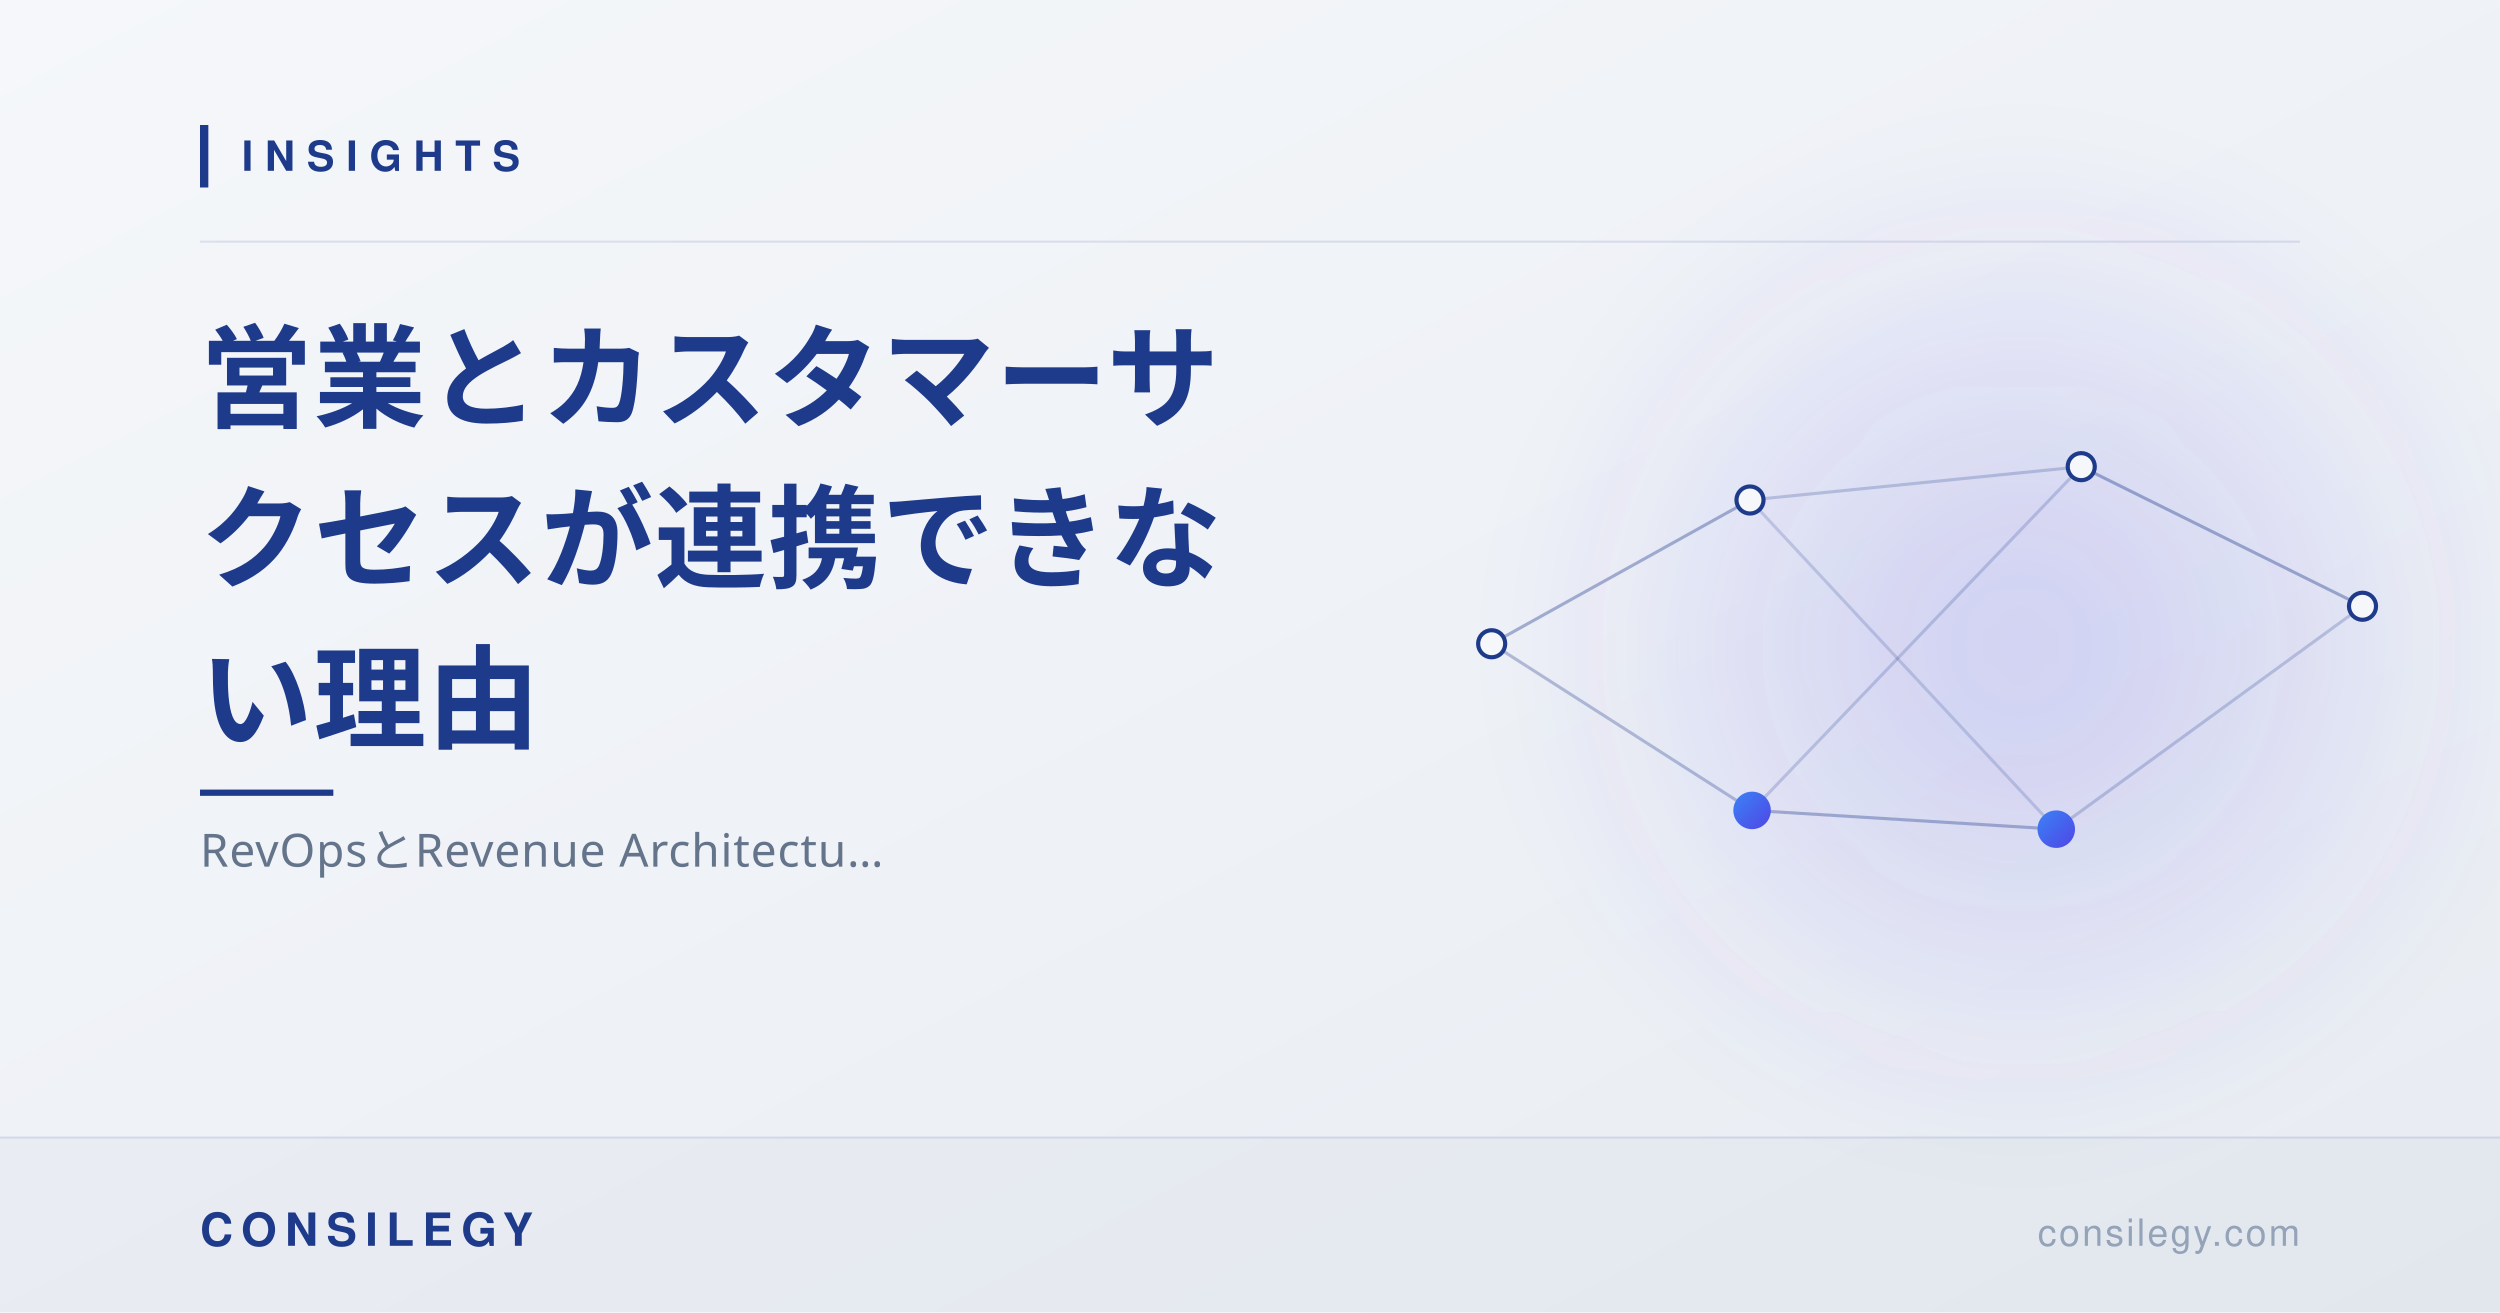
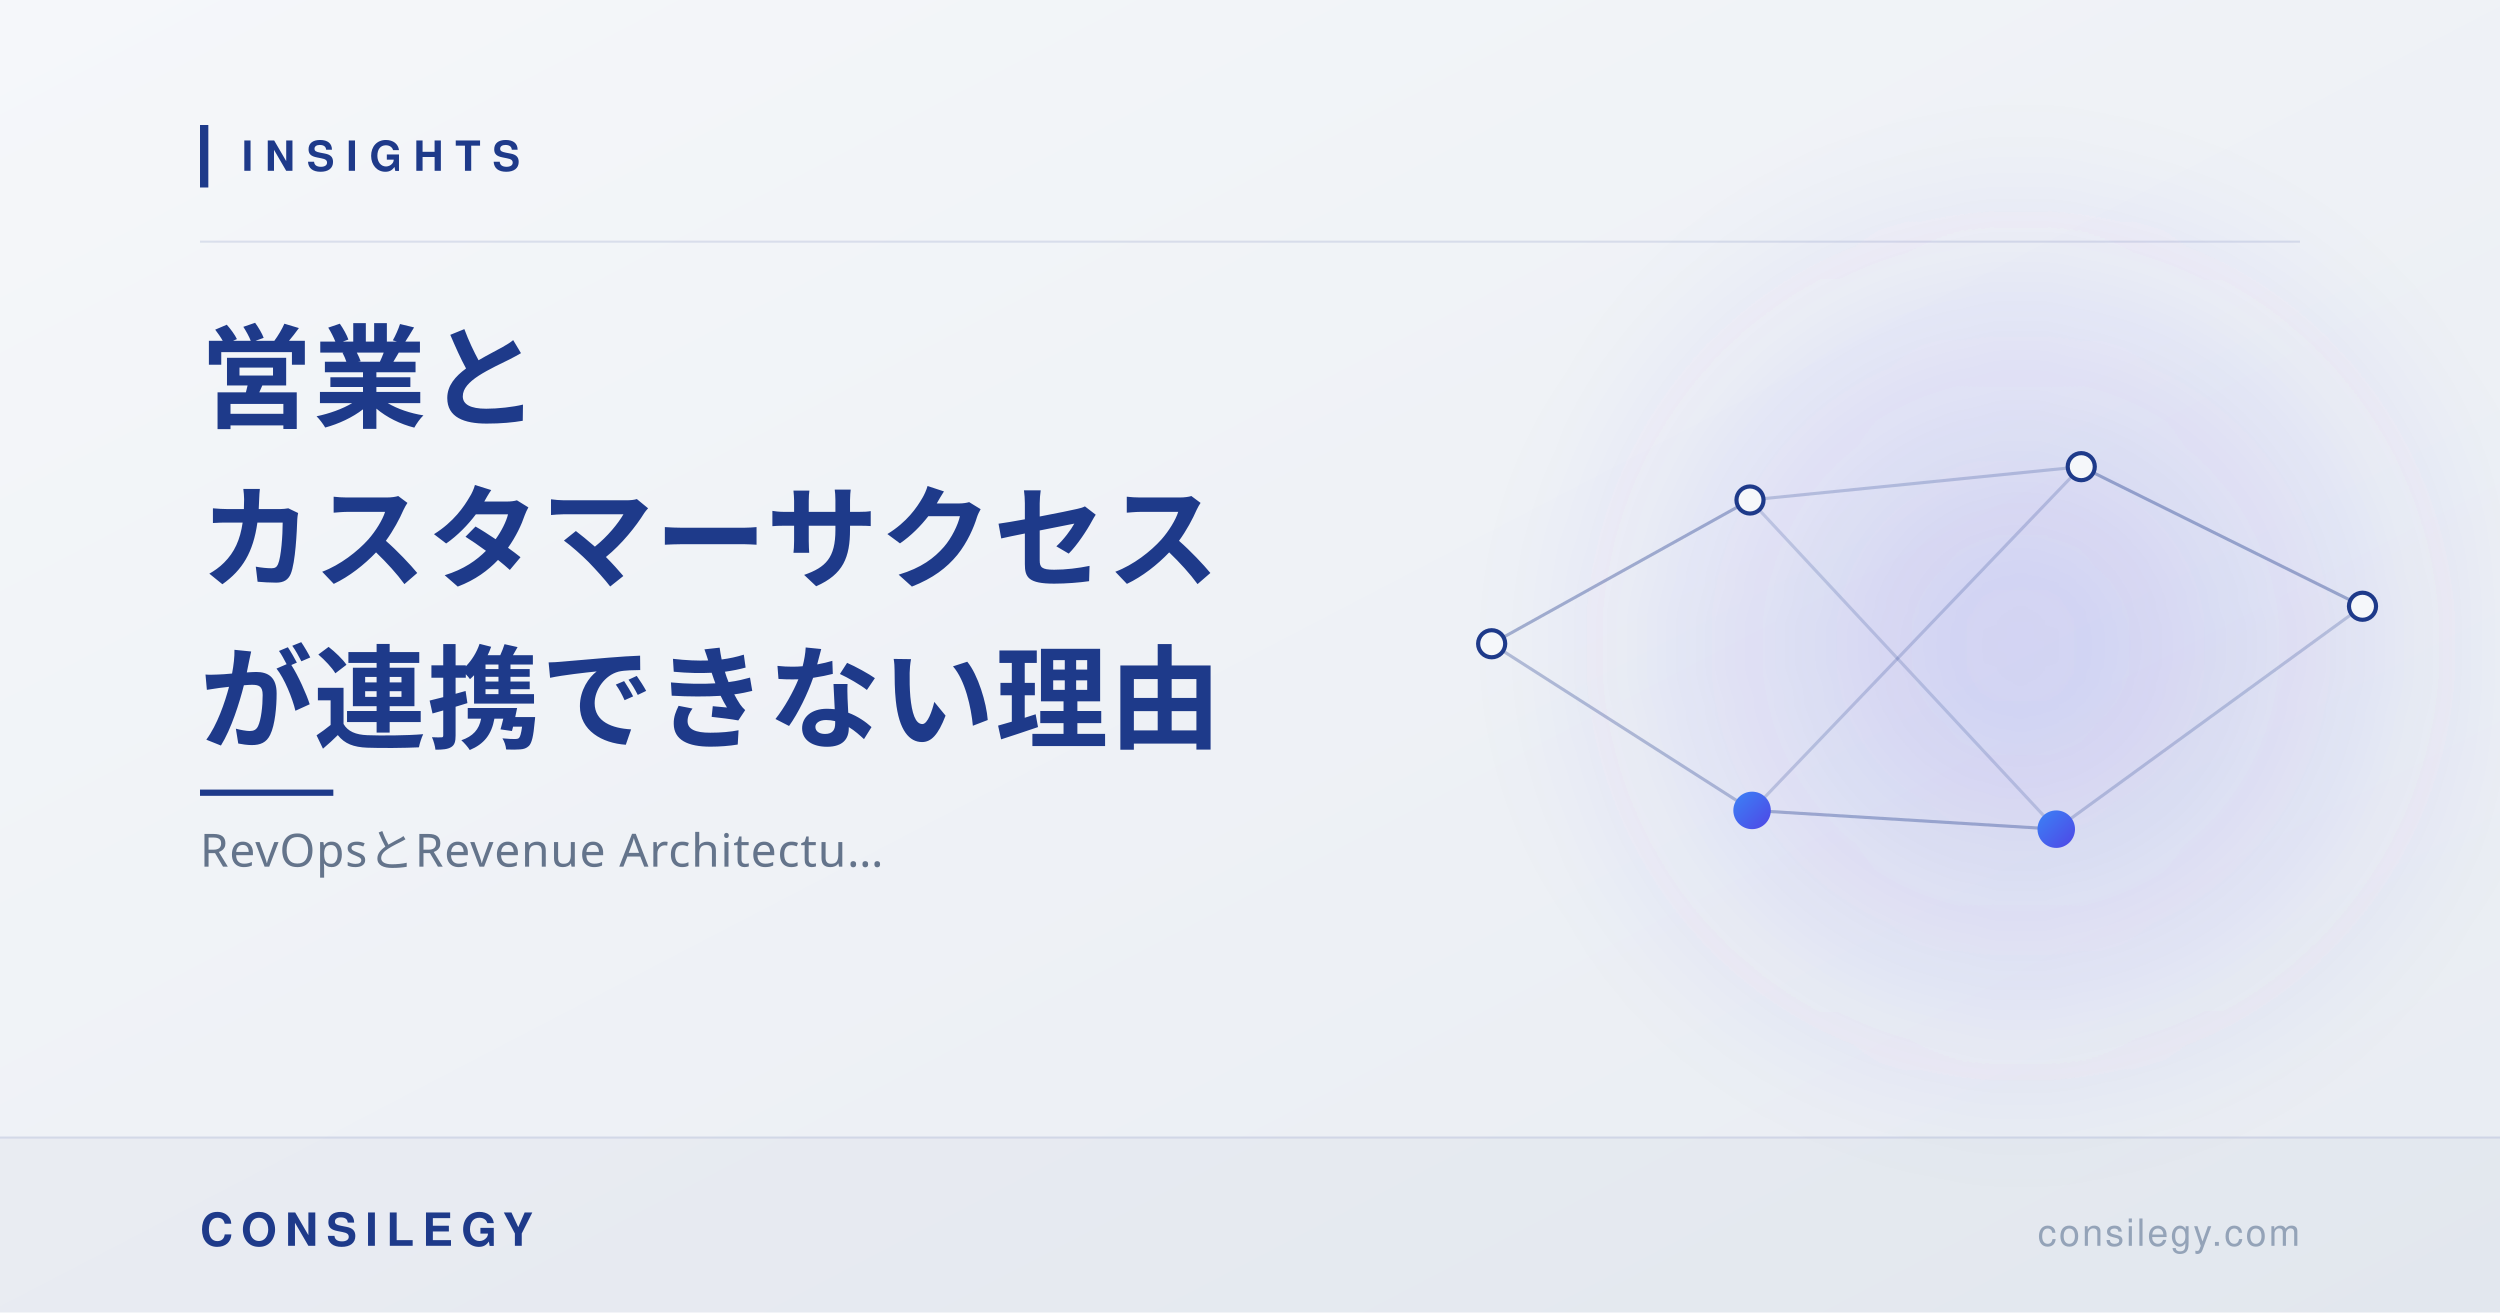
<svg xmlns="http://www.w3.org/2000/svg" viewBox="0 0 1200 630" width="1200" height="630">
  <defs>
    <linearGradient id="bg" x1="0%" y1="0%" x2="100%" y2="100%">
      <stop offset="0%" stop-color="#F5F7FA" />
      <stop offset="100%" stop-color="#E8ECF2" />
    </linearGradient>
    <linearGradient id="bi" x1="0%" y1="0%" x2="100%" y2="100%">
      <stop offset="0%" stop-color="#3B82F6" />
      <stop offset="100%" stop-color="#4F46E5" />
    </linearGradient>
    <radialGradient id="glow" cx="50%" cy="50%" r="50%">
      <stop offset="0%" stop-color="#4F46E5" stop-opacity="0.20" />
      <stop offset="100%" stop-color="#4F46E5" stop-opacity="0" />
    </radialGradient>
    <filter id="soft" x="-60%" y="-60%" width="220%" height="220%">
      <feGaussianBlur stdDeviation="26" />
    </filter>
  </defs>
  <rect width="1200" height="630" fill="url(#bg)" />
  <circle cx="970" cy="310" r="240" fill="url(#glow)" filter="url(#soft)" />
  <line x1="716" y1="309" x2="840" y2="240" stroke="#1E3A8A" stroke-opacity="0.37" stroke-width="1.5" />
  <line x1="716" y1="309" x2="841" y2="389" stroke="#1E3A8A" stroke-opacity="0.30" stroke-width="1.5" />
  <line x1="840" y1="240" x2="999" y2="224" stroke="#1E3A8A" stroke-opacity="0.23" stroke-width="1.5" />
  <line x1="840" y1="240" x2="987" y2="398" stroke="#1E3A8A" stroke-opacity="0.19" stroke-width="1.5" />
  <line x1="841" y1="389" x2="999" y2="224" stroke="#1E3A8A" stroke-opacity="0.21" stroke-width="1.5" />
  <line x1="841" y1="389" x2="987" y2="398" stroke="#1E3A8A" stroke-opacity="0.35" stroke-width="1.5" />
  <line x1="999" y1="224" x2="1134" y2="291" stroke="#1E3A8A" stroke-opacity="0.38" stroke-width="1.5" />
  <line x1="987" y1="398" x2="1134" y2="291" stroke="#1E3A8A" stroke-opacity="0.23" stroke-width="1.5" />
  <circle cx="716" cy="309" r="6.5" fill="#F5F7FA" stroke="#1E3A8A" stroke-width="2" />
  <circle cx="840" cy="240" r="6.5" fill="#F5F7FA" stroke="#1E3A8A" stroke-width="2" />
  <circle cx="841" cy="389" r="9" fill="url(#bi)" />
  <circle cx="999" cy="224" r="6.5" fill="#F5F7FA" stroke="#1E3A8A" stroke-width="2" />
  <circle cx="987" cy="398" r="9" fill="url(#bi)" />
  <circle cx="1134" cy="291" r="6.5" fill="#F5F7FA" stroke="#1E3A8A" stroke-width="2" />
  <rect x="96" y="60" width="4" height="30" fill="#1E3A8A" />
  <text x="116" y="82" font-family="'Helvetica Neue',Helvetica,Arial,sans-serif" font-size="20" font-weight="600" fill="#1E3A8A" letter-spacing="0.28em">INSIGHTS</text>
  <line x1="96" y1="116" x2="1104" y2="116" stroke="#1E3A8A" stroke-opacity="0.12" stroke-width="1" />
-   <text x="96" y="201" font-family="'Hiragino Sans','Hiragino Kaku Gothic ProN',system-ui,sans-serif" font-size="54" font-weight="600" fill="#1E3A8A" letter-spacing="0.01em">営業とカスタマーサ</text>
-   <text x="96" y="278" font-family="'Hiragino Sans','Hiragino Kaku Gothic ProN',system-ui,sans-serif" font-size="54" font-weight="600" fill="#1E3A8A" letter-spacing="0.01em">クセスが連携できな</text>
-   <text x="96" y="355" font-family="'Hiragino Sans','Hiragino Kaku Gothic ProN',system-ui,sans-serif" font-size="54" font-weight="600" fill="#1E3A8A" letter-spacing="0.01em">い理由</text>
+   <text x="96" y="201" font-family="'Hiragino Sans','Hiragino Kaku Gothic ProN',system-ui,sans-serif" font-size="54" font-weight="600" fill="#1E3A8A" letter-spacing="0.01em">営業と</text>
+   <text x="96" y="278" font-family="'Hiragino Sans','Hiragino Kaku Gothic ProN',system-ui,sans-serif" font-size="54" font-weight="600" fill="#1E3A8A" letter-spacing="0.01em">カスタマーサクセス</text>
+   <text x="96" y="355" font-family="'Hiragino Sans','Hiragino Kaku Gothic ProN',system-ui,sans-serif" font-size="54" font-weight="600" fill="#1E3A8A" letter-spacing="0.01em">が連携できない理由</text>
  <rect x="96" y="379" width="64" height="3" fill="#1E3A8A" />
  <text x="96" y="416" font-family="'Hiragino Sans','Hiragino Kaku Gothic ProN',system-ui,sans-serif" font-size="22" font-weight="400" fill="#64748B" letter-spacing="0.02em">RevOpsとRevenue Architectu…</text>
  <rect x="0" y="546" width="1200" height="84" fill="#1E3A8A" fill-opacity="0.035" />
  <line x1="0" y1="546" x2="1200" y2="546" stroke="#1E3A8A" stroke-opacity="0.12" stroke-width="1" />
  <text x="96" y="598" font-family="'Helvetica Neue',Helvetica,Arial,sans-serif" font-size="22" font-weight="600" fill="#1E3A8A" letter-spacing="0.18em">CONSILEGY</text>
  <text x="1104" y="598" text-anchor="end" font-family="'Helvetica Neue',Helvetica,Arial,sans-serif" font-size="18" font-weight="400" fill="#94A3B8" letter-spacing="0.06em">consilegy.com</text>
</svg>
